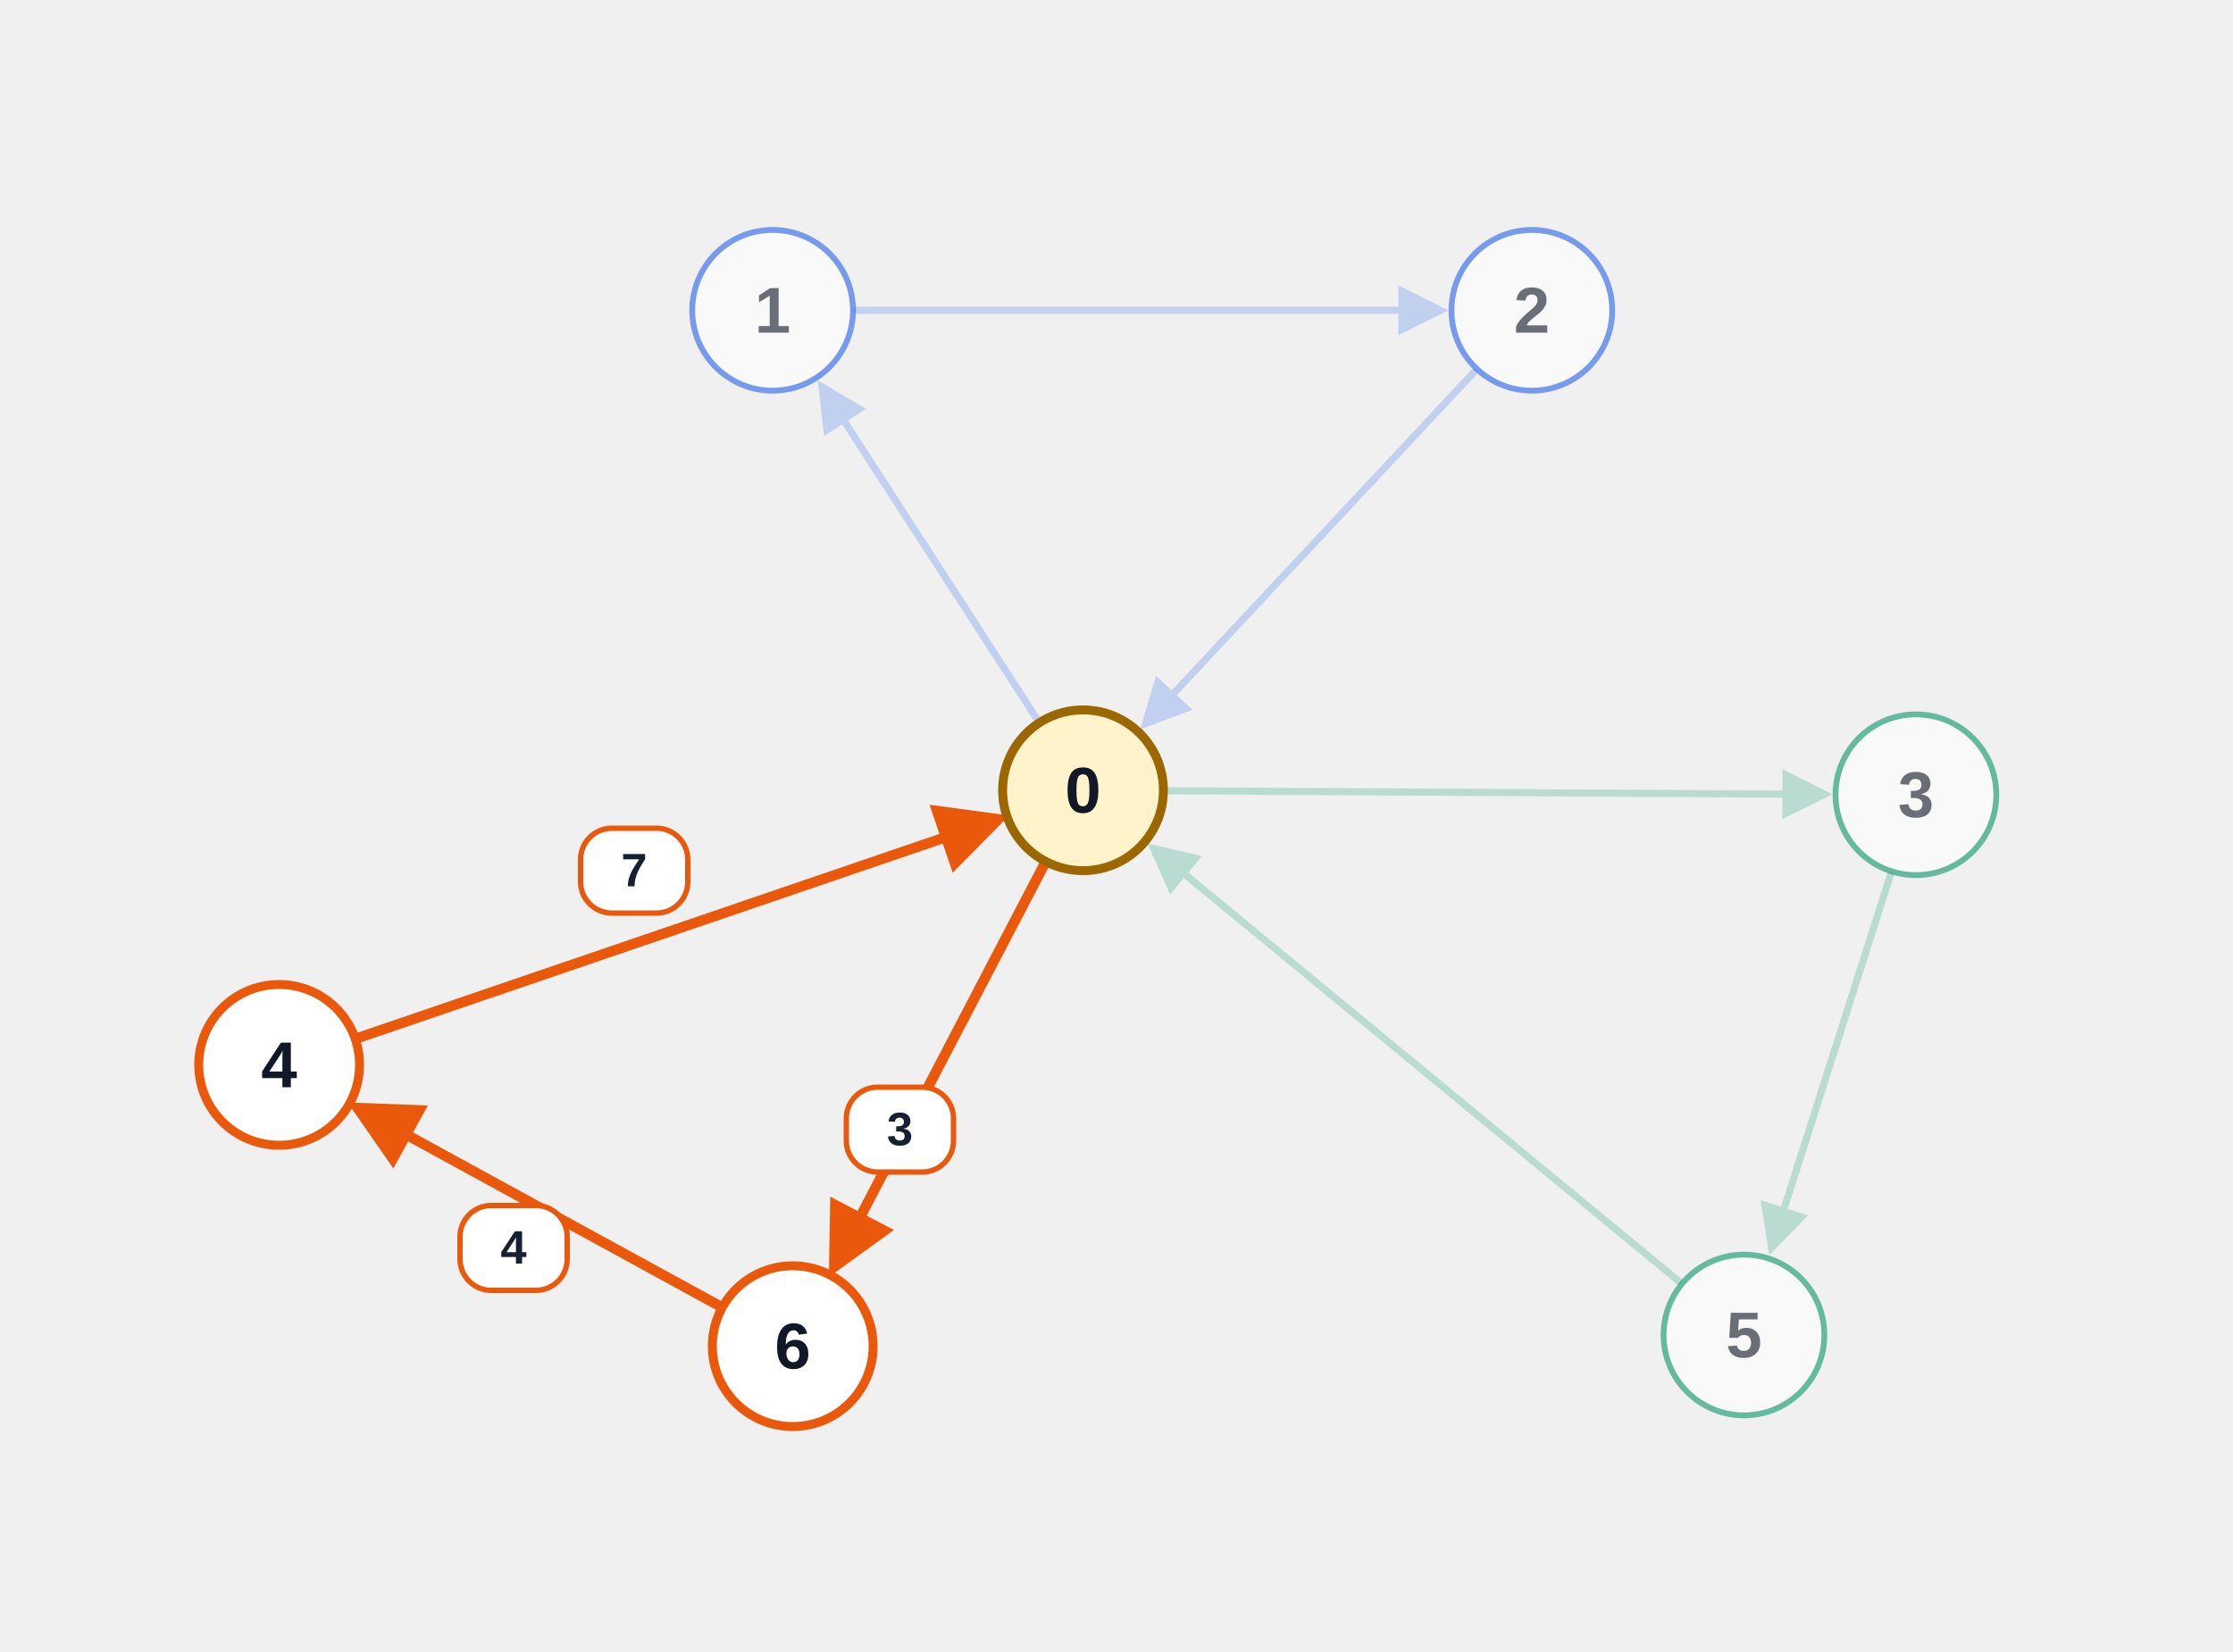
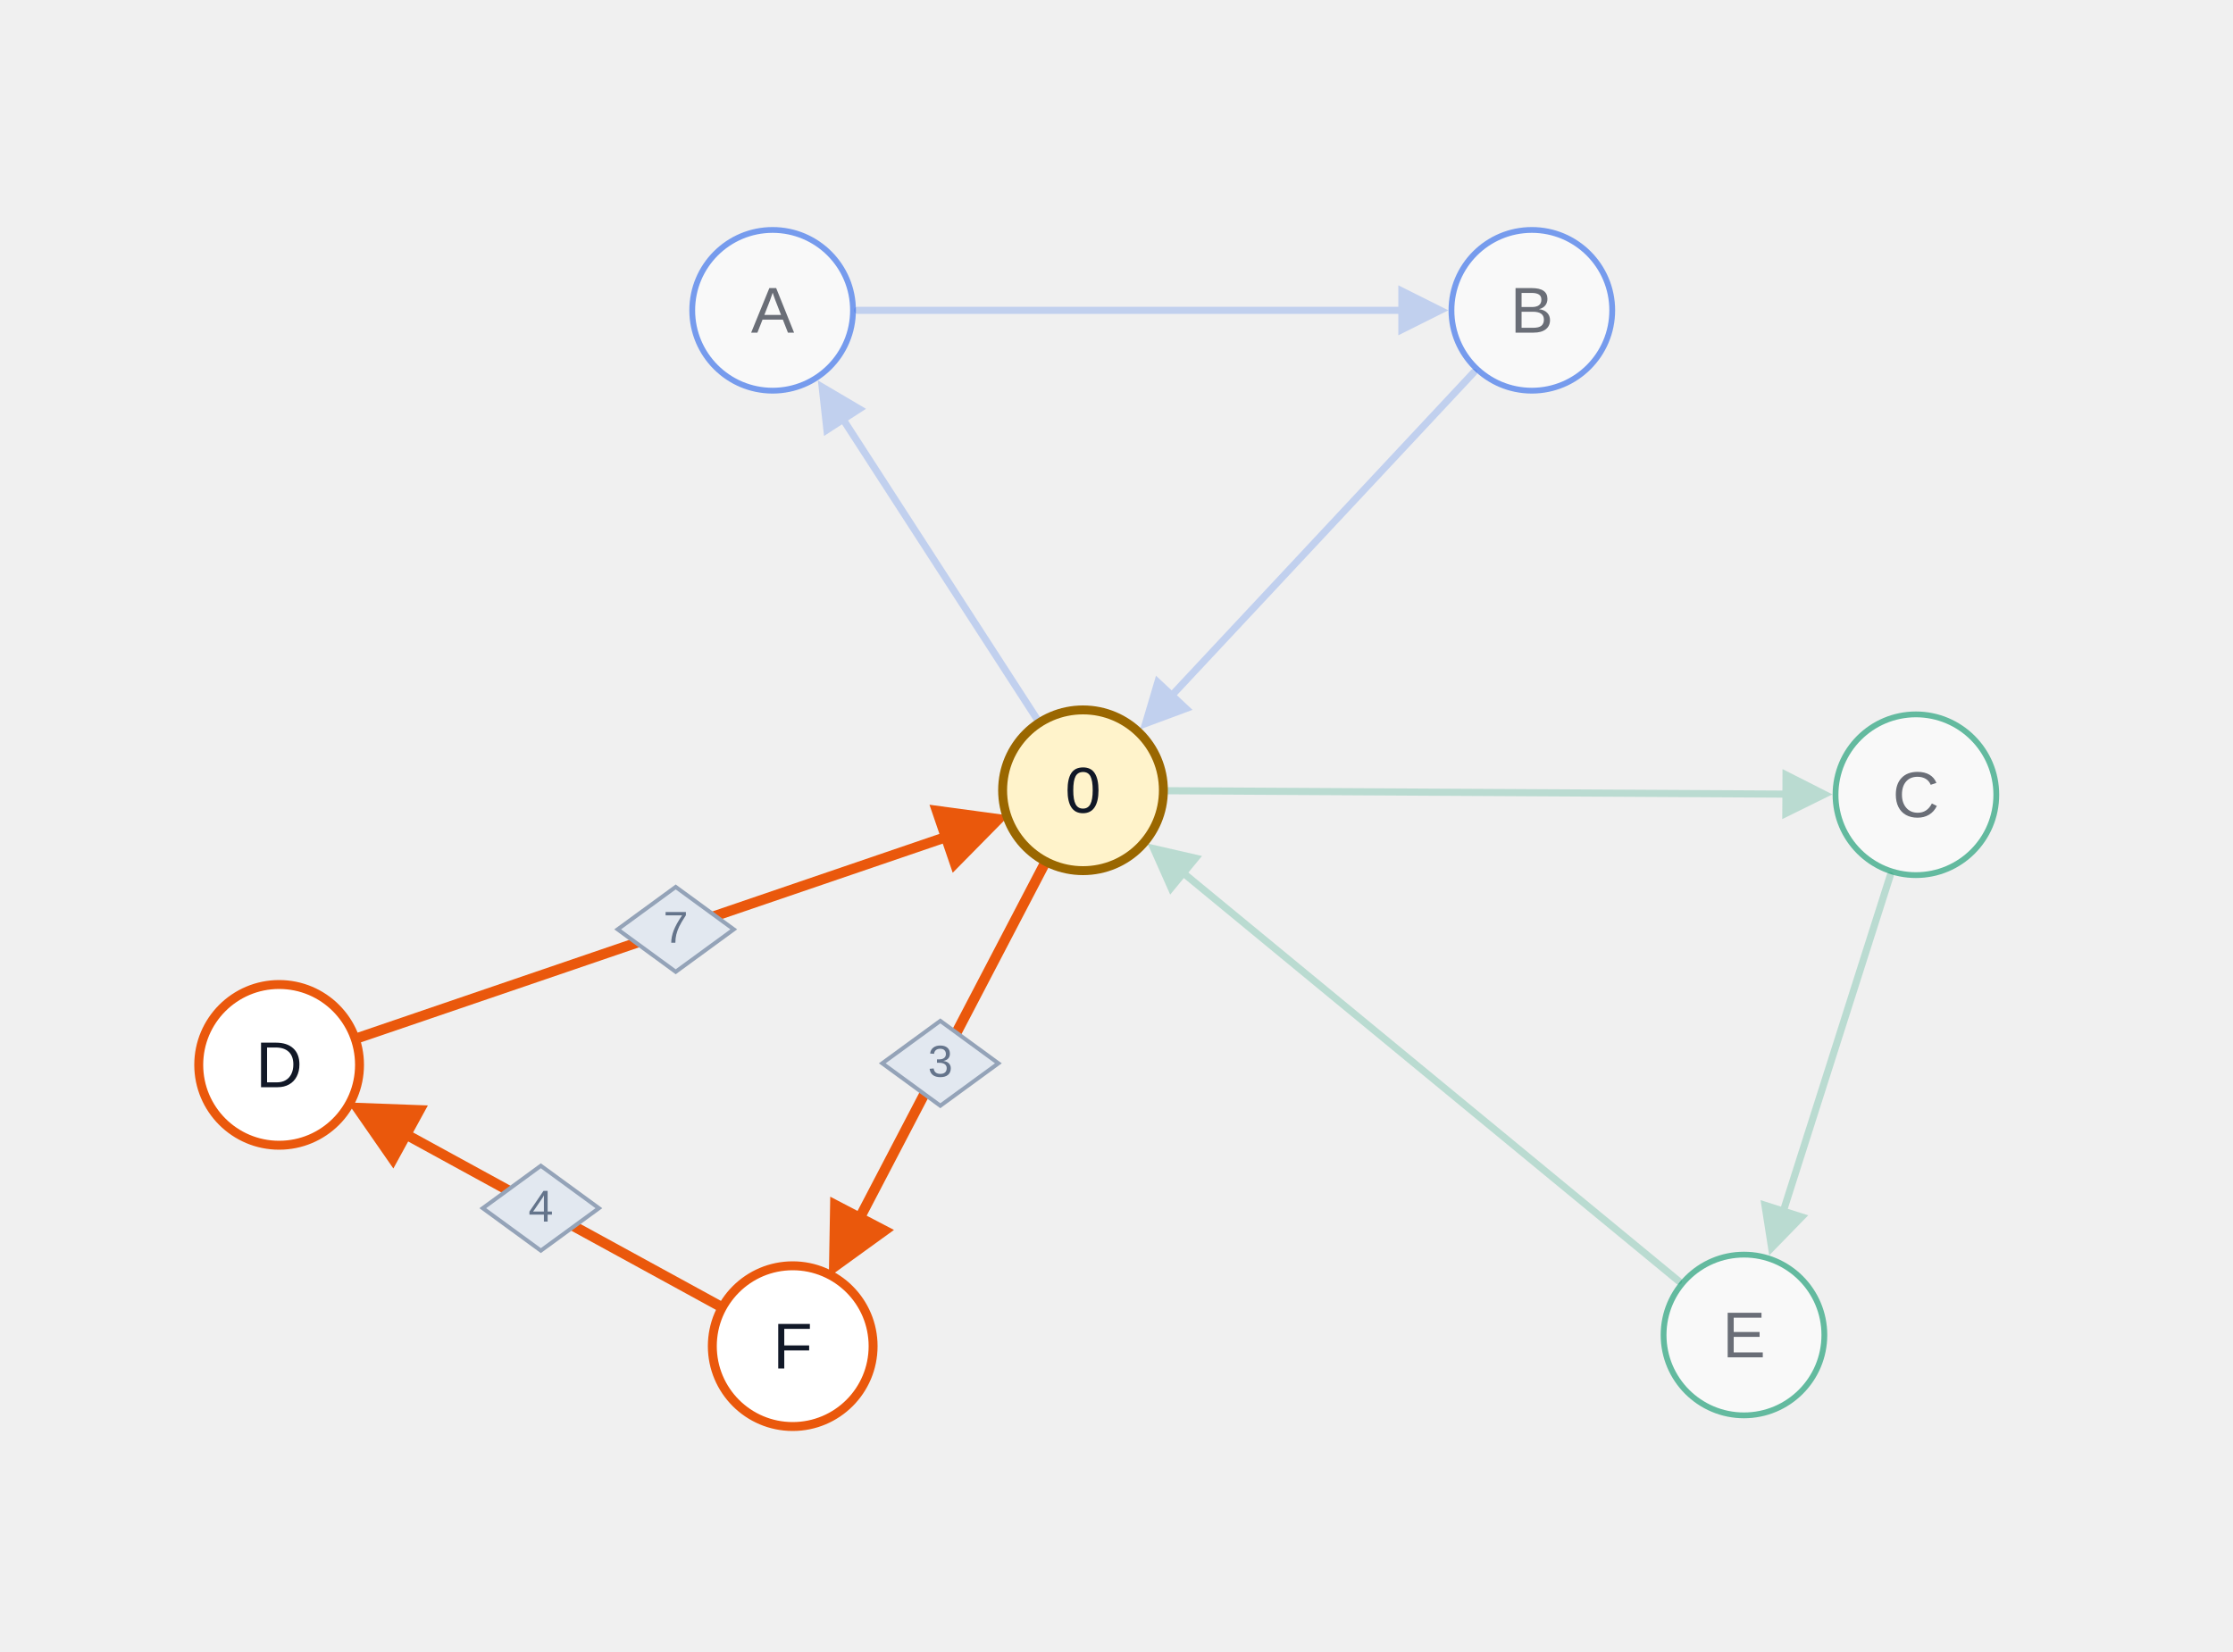
<svg xmlns="http://www.w3.org/2000/svg" width="1000" height="740" viewBox="0 0 1000 740" role="img" aria-labelledby="title description">
  <defs>
    <marker id="arrow-1" viewBox="0 0 12 12" markerWidth="7" markerHeight="7" refX="9" refY="6" orient="auto">
      <path d="M 0 0 L 12 6 L 0 12 z" fill="#2563eb" />
    </marker>
    <marker id="arrow-2" viewBox="0 0 12 12" markerWidth="7" markerHeight="7" refX="9" refY="6" orient="auto">
      <path d="M 0 0 L 12 6 L 0 12 z" fill="#059669" />
    </marker>
    <marker id="arrow-3" viewBox="0 0 12 12" markerWidth="7" markerHeight="7" refX="9" refY="6" orient="auto">
      <path d="M 0 0 L 12 6 L 0 12 z" fill="#ea580c" />
    </marker>
    <marker id="arrow-gray" viewBox="0 0 12 12" markerWidth="7" markerHeight="7" refX="9" refY="6" orient="auto">
      <path d="M 0 0 L 12 6 L 0 12 z" fill="#64748b" />
    </marker>
  </defs>
  <line x1="464.4" y1="322.1" x2="369.3" y2="175.1" fill="none" stroke="#2563eb" stroke-width="3.2" stroke-linecap="round" marker-end="url(#arrow-1)" opacity="0.23" />
  <line x1="384.0" y1="139.0" x2="643.0" y2="139.0" fill="none" stroke="#2563eb" stroke-width="3.2" stroke-linecap="round" marker-end="url(#arrow-1)" opacity="0.23" />
  <line x1="660.0" y1="166.8" x2="514.4" y2="322.6" fill="none" stroke="#2563eb" stroke-width="3.2" stroke-linecap="round" marker-end="url(#arrow-1)" opacity="0.23" />
  <line x1="523.0" y1="354.2" x2="815.0" y2="355.8" fill="none" stroke="#059669" stroke-width="3.2" stroke-linecap="round" marker-end="url(#arrow-2)" opacity="0.23" />
  <line x1="846.5" y1="392.2" x2="794.0" y2="557.0" fill="none" stroke="#059669" stroke-width="3.2" stroke-linecap="round" marker-end="url(#arrow-2)" opacity="0.23" />
  <line x1="751.7" y1="573.8" x2="518.2" y2="381.4" fill="none" stroke="#059669" stroke-width="3.2" stroke-linecap="round" marker-end="url(#arrow-2)" opacity="0.23" />
  <line x1="467.4" y1="387.7" x2="374.9" y2="564.9" fill="none" stroke="#ea580c" stroke-width="4.6" stroke-linecap="round" marker-end="url(#arrow-3)" opacity="1" />
  <g>
-     <rect x="379" y="487" width="48" height="38" rx="14" fill="#fff" stroke="#ea580c" stroke-width="2.4" />
-     <text x="403" y="513" font-family="Arial,Helvetica,sans-serif" font-weight="800" font-size="21" text-anchor="middle" fill="#172033">3</text>
+     <polygon points="421.1,457.3 447.1,476.3 421.1,495.3 395.1,476.3" fill="#e2e8f0" stroke="#94a3b8" stroke-width="1.8" />
+     <text x="421.1" y="482.3" font-family="Arial,Helvetica,sans-serif" font-weight="400" font-size="20" text-anchor="middle" fill="#64748b">3</text>
  </g>
  <line x1="321.7" y1="584.7" x2="162.7" y2="497.7" fill="none" stroke="#ea580c" stroke-width="4.6" stroke-linecap="round" marker-end="url(#arrow-3)" opacity="1" />
  <g>
-     <rect x="206" y="540" width="48" height="38" rx="14" fill="#fff" stroke="#ea580c" stroke-width="2.4" />
-     <text x="230" y="566" font-family="Arial,Helvetica,sans-serif" font-weight="800" font-size="21" text-anchor="middle" fill="#172033">4</text>
+     <polygon points="242.2,522.2 268.2,541.2 242.2,560.2 216.2,541.2" fill="#e2e8f0" stroke="#94a3b8" stroke-width="1.8" />
+     <text x="242.2" y="547.2" font-family="Arial,Helvetica,sans-serif" font-weight="400" font-size="20" text-anchor="middle" fill="#64748b">4</text>
  </g>
  <line x1="161.0" y1="464.7" x2="444.3" y2="367.9" fill="none" stroke="#ea580c" stroke-width="4.6" stroke-linecap="round" marker-end="url(#arrow-3)" opacity="1" />
  <g>
-     <rect x="260" y="371" width="48" height="38" rx="14" fill="#fff" stroke="#ea580c" stroke-width="2.4" />
-     <text x="284" y="397" font-family="Arial,Helvetica,sans-serif" font-weight="800" font-size="21" text-anchor="middle" fill="#172033">7</text>
+     <polygon points="302.6,397.3 328.6,416.3 302.6,435.3 276.6,416.3" fill="#e2e8f0" stroke="#94a3b8" stroke-width="1.8" />
+     <text x="302.6" y="422.3" font-family="Arial,Helvetica,sans-serif" font-weight="400" font-size="20" text-anchor="middle" fill="#64748b">7</text>
  </g>
  <g opacity="1">
    <circle cx="485" cy="354" r="36" stroke="#9a6700" stroke-width="4" fill="#fff3cb" />
-     <text x="485" y="364" text-anchor="middle" font-family="Arial,Helvetica,sans-serif" font-size="29" font-weight="800" fill="#111827">0</text>
+     <text x="485" y="364" text-anchor="middle" font-family="Arial,Helvetica,sans-serif" font-size="29" font-weight="400" fill="#111827">0</text>
  </g>
  <g opacity="0.6">
    <circle cx="346" cy="139" r="36" stroke="#2563eb" stroke-width="2.6" fill="#ffffff" />
-     <text x="346" y="149" text-anchor="middle" font-family="Arial,Helvetica,sans-serif" font-size="29" font-weight="800" fill="#111827">1</text>
+     <text x="346" y="149" text-anchor="middle" font-family="Arial,Helvetica,sans-serif" font-size="29" font-weight="400" fill="#111827">A</text>
  </g>
  <g opacity="0.6">
    <circle cx="686" cy="139" r="36" stroke="#2563eb" stroke-width="2.6" fill="#ffffff" />
-     <text x="686" y="149" text-anchor="middle" font-family="Arial,Helvetica,sans-serif" font-size="29" font-weight="800" fill="#111827">2</text>
+     <text x="686" y="149" text-anchor="middle" font-family="Arial,Helvetica,sans-serif" font-size="29" font-weight="400" fill="#111827">B</text>
  </g>
  <g opacity="0.6">
    <circle cx="858" cy="356" r="36" stroke="#059669" stroke-width="2.6" fill="#ffffff" />
-     <text x="858" y="366" text-anchor="middle" font-family="Arial,Helvetica,sans-serif" font-size="29" font-weight="800" fill="#111827">3</text>
+     <text x="858" y="366" text-anchor="middle" font-family="Arial,Helvetica,sans-serif" font-size="29" font-weight="400" fill="#111827">C</text>
  </g>
  <g opacity="0.6">
    <circle cx="781" cy="598" r="36" stroke="#059669" stroke-width="2.6" fill="#ffffff" />
-     <text x="781" y="608" text-anchor="middle" font-family="Arial,Helvetica,sans-serif" font-size="29" font-weight="800" fill="#111827">5</text>
+     <text x="781" y="608" text-anchor="middle" font-family="Arial,Helvetica,sans-serif" font-size="29" font-weight="400" fill="#111827">E</text>
  </g>
  <g opacity="1">
    <circle cx="355" cy="603" r="36" stroke="#ea580c" stroke-width="4" fill="#ffffff" />
-     <text x="355" y="613" text-anchor="middle" font-family="Arial,Helvetica,sans-serif" font-size="29" font-weight="800" fill="#111827">6</text>
+     <text x="355" y="613" text-anchor="middle" font-family="Arial,Helvetica,sans-serif" font-size="29" font-weight="400" fill="#111827">F</text>
  </g>
  <g opacity="1">
    <circle cx="125" cy="477" r="36" stroke="#ea580c" stroke-width="4" fill="#ffffff" />
-     <text x="125" y="487" text-anchor="middle" font-family="Arial,Helvetica,sans-serif" font-size="29" font-weight="800" fill="#111827">4</text>
+     <text x="125" y="487" text-anchor="middle" font-family="Arial,Helvetica,sans-serif" font-size="29" font-weight="400" fill="#111827">D</text>
  </g>
</svg>
